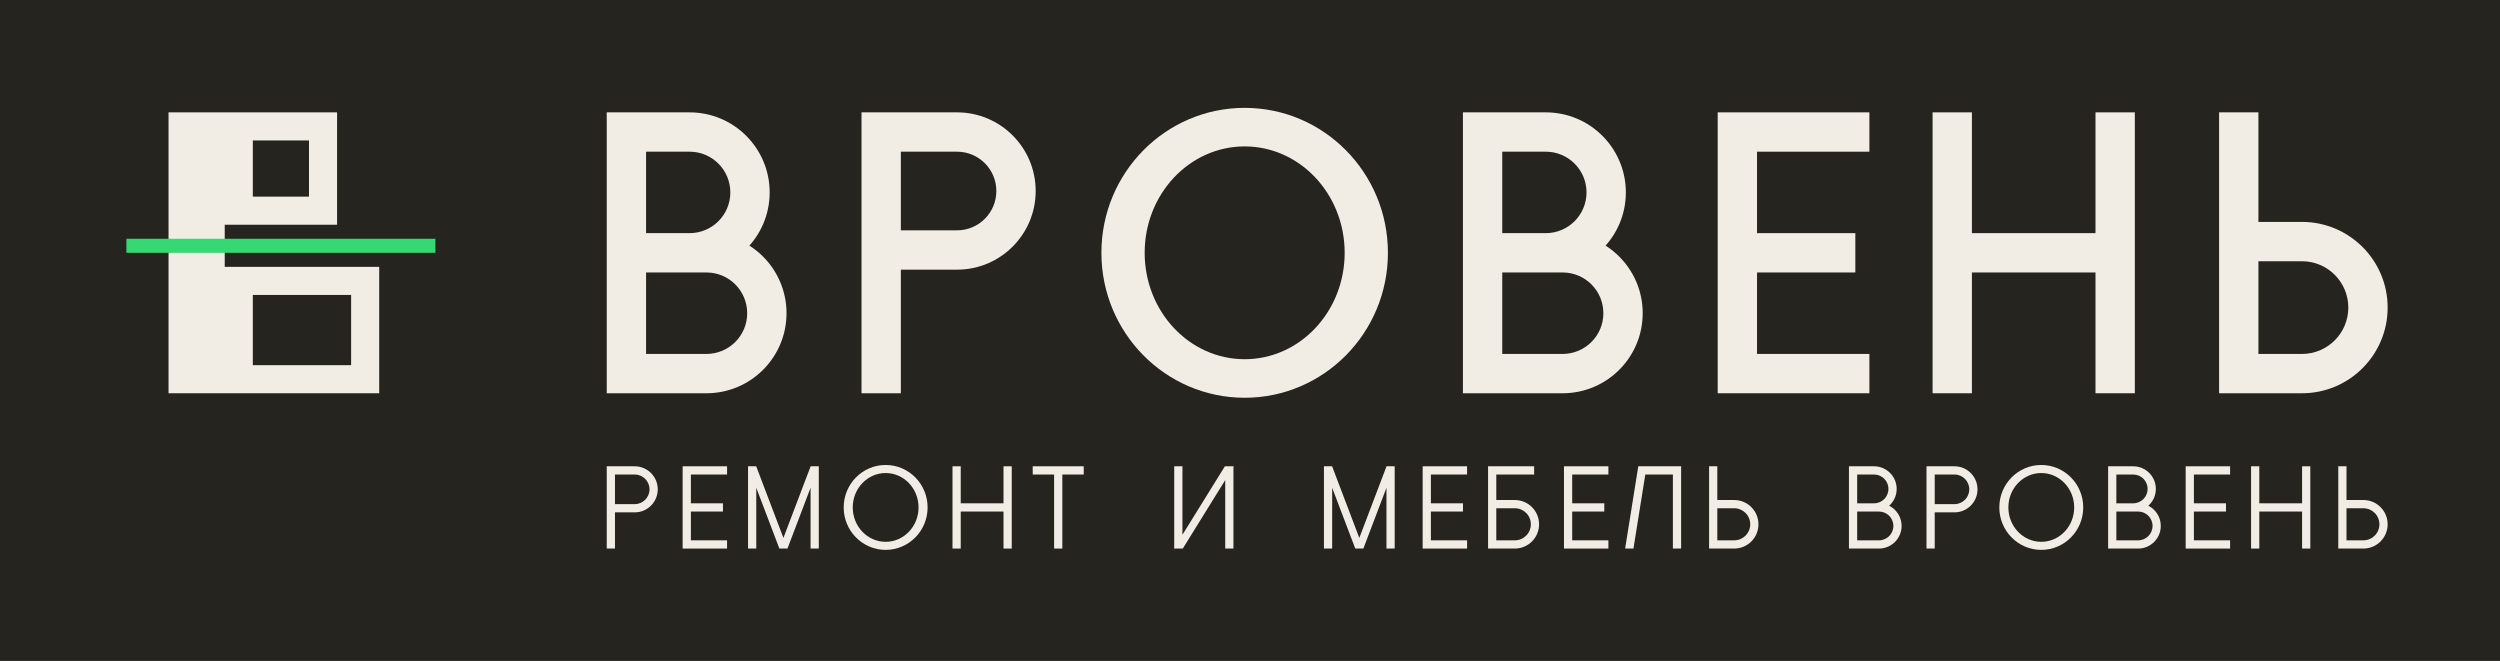
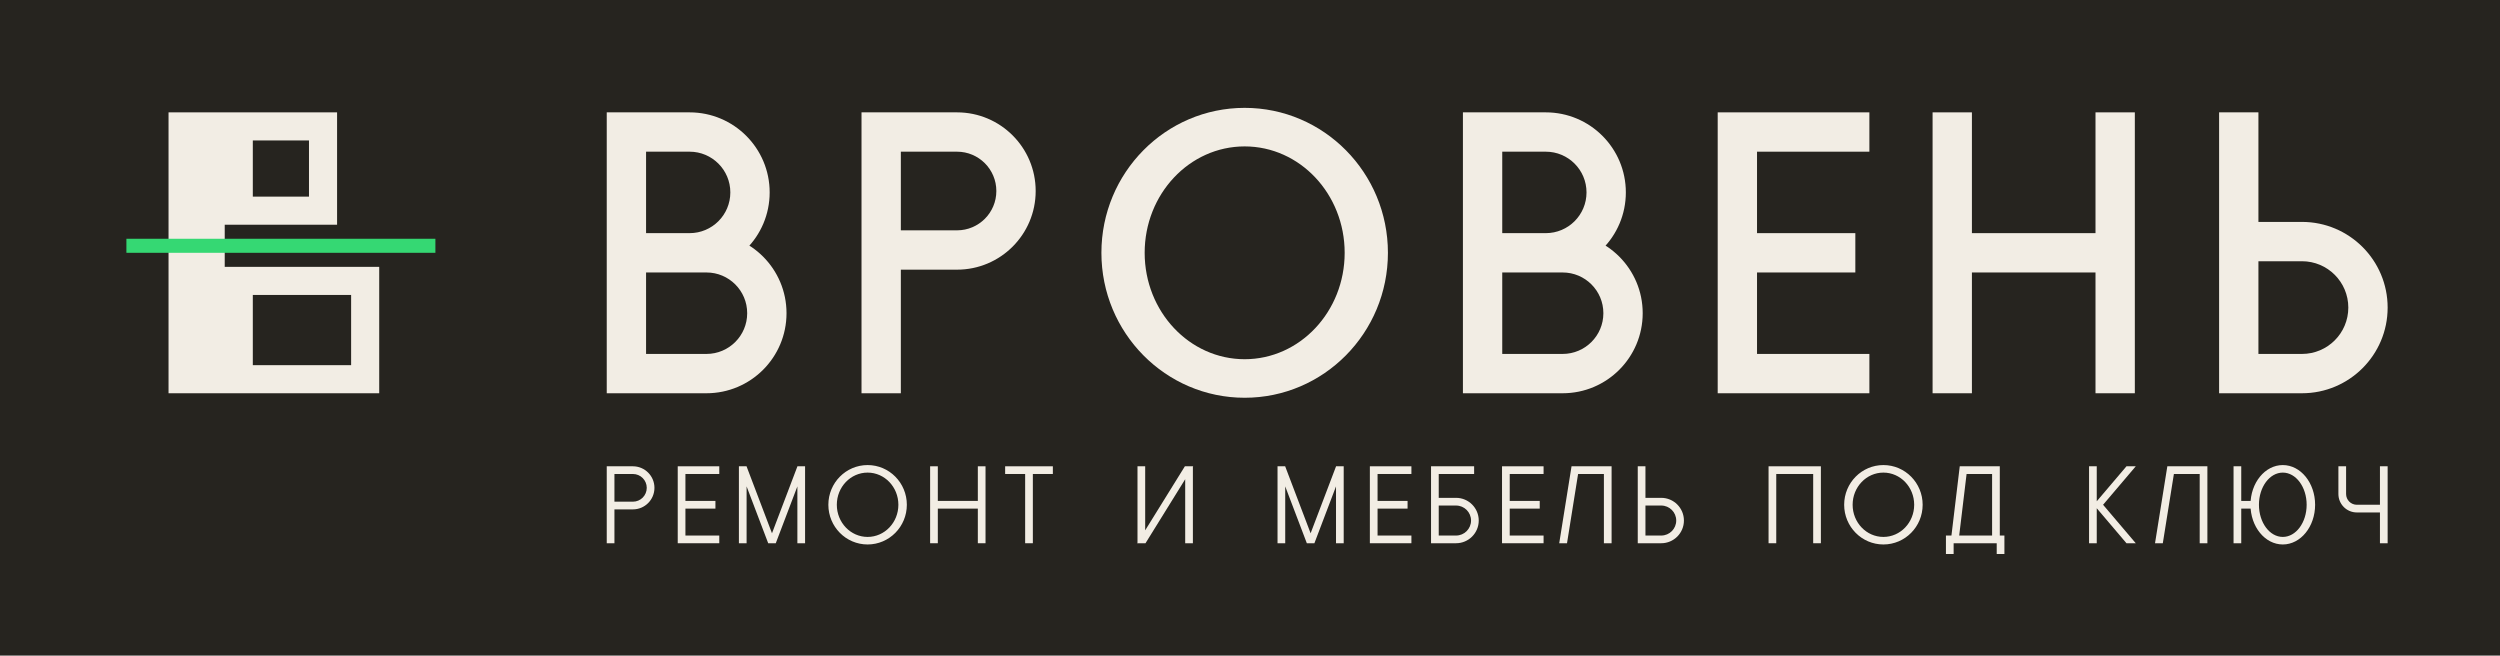
- <svg xmlns="http://www.w3.org/2000/svg" viewBox="0 0 890 235.29" width="890" height="235.29" role="img" aria-label="ВРОВЕНЬ">
-   <rect width="890" height="235.29" fill="#26241F" />
+ <svg xmlns="http://www.w3.org/2000/svg" viewBox="0 0 890 233.39" width="890" height="233.39" role="img" aria-label="ВРОВЕНЬ">
+   <rect width="890" height="233.39" fill="#26241F" />
  <g transform="translate(40 30) scale(5)">
    <path fill="#F2EDE4" fill-rule="evenodd" d="M4 2H8V22H4ZM8 2H16V10H8ZM10 4V8H14V4ZM8 13H19V22H8ZM10 15V20H17V15Z" />
    <path fill="#35D873" d="M1 11H23V12H1Z" />
  </g>
  <g transform="translate(216 40) scale(1)" fill="#F2EDE4">
    <path transform="translate(0 0)" d="M0 0H14V100H0ZM0 0H29.5A28.5 28.5 0 0 1 29.5 57H0ZM14 14V43H29.5A14.5 14.5 0 0 0 29.5 14ZM0 43H35.5A28.5 28.5 0 0 1 35.5 100H0ZM14 57V86H35.5A14.5 14.5 0 0 0 35.5 57Z" />
    <path transform="translate(90.7 0)" d="M0 0H14V100H0ZM0 0H34A28 28 0 0 1 34 56H0ZM14 14V42H34A14 14 0 0 0 34 14Z" />
    <path transform="translate(176.1 0)" d="M0 50A51 51.6 0 1 1 102 50A51 51.6 0 1 1 0 50ZM15.4 50A35.6 37.88 0 1 0 86.6 50A35.6 37.88 0 1 0 15.4 50Z" />
    <path transform="translate(304.8 0)" d="M0 0H14V100H0ZM0 0H29.5A28.5 28.5 0 0 1 29.5 57H0ZM14 14V43H29.5A14.5 14.5 0 0 0 29.5 14ZM0 43H35.5A28.5 28.5 0 0 1 35.5 100H0ZM14 57V86H35.5A14.5 14.5 0 0 0 35.5 57Z" />
    <path transform="translate(395.5 0)" d="M0 0H14V100H0ZM0 0H54V14H0ZM0 43H49V57H0ZM0 86H54V100H0Z" />
    <path transform="translate(472 0)" d="M0 0H14V100H0ZM58 0H72V100H58ZM0 43H72V57H0Z" />
    <path transform="translate(574 0)" d="M0 0H14V100H0ZM0 39H29.5A30.5 30.5 0 0 1 29.5 100H0ZM14 53V86H29.5A16.5 16.5 0 0 0 29.5 53Z" />
  </g>
-   <g transform="translate(216 166) scale(0.292876)" fill="#F2EDE4">
+   <g transform="translate(216 166) scale(0.273923)" fill="#F2EDE4">
    <path transform="translate(0 0)" d="M0 0H10V100H0ZM0 0H34A28 28 0 0 1 34 56H0ZM10 10V46H34A18 18 0 0 0 34 10Z" />
    <path transform="translate(92.26 0)" d="M0 0H10V100H0ZM0 0H54V10H0ZM0 45H49V55H0ZM0 90H54V100H0Z" />
    <path transform="translate(171.76 0)" d="M0 0H10V100H0ZM76 0H86V100H76ZM0.08 0L9.92 0L47.92 100L38.08 100ZM76.08 0L85.92 0L47.92 100L38.08 100Z" />
    <path transform="translate(288.02 0)" d="M0 50A51 51.6 0 1 1 102 50A51 51.6 0 1 1 0 50ZM11 50A40 41.8 0 1 0 91 50A40 41.8 0 1 0 11 50Z" />
    <path transform="translate(420.28 0)" d="M0 0H10V100H0ZM62 0H72V100H62ZM0 45H72V55H0Z" />
    <path transform="translate(517.78 0)" d="M0 0H62V10H0ZM26 0H36V100H26Z" />
    <path transform="translate(689.78 0)" d="M0 0H10V100H0ZM62 0H72V100H62ZM61.59 0L72.41 0L10.41 100L-0.41 100Z" />
    <path transform="translate(871.78 0)" d="M0 0H10V100H0ZM76 0H86V100H76ZM0.08 0L9.92 0L47.92 100L38.08 100ZM76.08 0L85.92 0L47.92 100L38.08 100Z" />
    <path transform="translate(991.78 0)" d="M0 0H10V100H0ZM0 0H54V10H0ZM0 45H49V55H0ZM0 90H54V100H0Z" />
    <path transform="translate(1071.28 0)" d="M0 0H10V100H0ZM0 0H56V10H0ZM0 41H32.5A29.5 29.5 0 0 1 32.5 100H0ZM10 51V90H32.5A19.5 19.5 0 0 0 32.5 51Z" />
    <path transform="translate(1163.54 0)" d="M0 0H10V100H0ZM0 0H54V10H0ZM0 45H49V55H0ZM0 90H54V100H0Z" />
    <path transform="translate(1237.94 0)" d="M58 0H68V100H58ZM16 0H68V10H16ZM15.94 0L26.06 0L10.06 100L-0.06 100Z" />
    <path transform="translate(1339.94 0)" d="M0 0H10V100H0ZM0 41H30.5A29.5 29.5 0 0 1 30.5 100H0ZM10 51V90H30.5A19.5 19.5 0 0 0 30.5 51Z" />
-     <path transform="translate(1509.94 0)" d="M0 0H10V100H0ZM0 0H30.5A27.5 27.5 0 0 1 30.5 55H0ZM10 10V45H30.5A17.5 17.5 0 0 0 30.5 10ZM0 45H36.5A27.5 27.5 0 0 1 36.5 100H0ZM10 55V90H36.5A17.5 17.5 0 0 0 36.5 55Z" />
-     <path transform="translate(1604.2 0)" d="M0 0H10V100H0ZM0 0H34A28 28 0 0 1 34 56H0ZM10 10V46H34A18 18 0 0 0 34 10Z" />
-     <path transform="translate(1692.72 0)" d="M0 50A51 51.6 0 1 1 102 50A51 51.6 0 1 1 0 50ZM11 50A40 41.8 0 1 0 91 50A40 41.8 0 1 0 11 50Z" />
-     <path transform="translate(1824.98 0)" d="M0 0H10V100H0ZM0 0H30.5A27.5 27.5 0 0 1 30.5 55H0ZM10 10V45H30.5A17.5 17.5 0 0 0 30.5 10ZM0 45H36.5A27.5 27.5 0 0 1 36.5 100H0ZM10 55V90H36.5A17.5 17.5 0 0 0 36.5 55Z" />
-     <path transform="translate(1919.24 0)" d="M0 0H10V100H0ZM0 0H54V10H0ZM0 45H49V55H0ZM0 90H54V100H0Z" />
-     <path transform="translate(1998.74 0)" d="M0 0H10V100H0ZM62 0H72V100H62ZM0 45H72V55H0Z" />
-     <path transform="translate(2104.74 0)" d="M0 0H10V100H0ZM0 41H30.5A29.5 29.5 0 0 1 30.5 100H0ZM10 51V90H30.5A19.5 19.5 0 0 0 30.5 51Z" />
+     <path transform="translate(1509.94 0)" d="M0 0H10V100H0ZM58 0H68V100H58ZM0 0H68V10H0Z" />
+     <path transform="translate(1608.2 0)" d="M0 50A51 51.6 0 1 1 102 50A51 51.6 0 1 1 0 50ZM11 50A40 41.8 0 1 0 91 50A40 41.8 0 1 0 11 50Z" />
+     <path transform="translate(1740.46 0)" d="M60 0H70V100H60ZM18 0H70V10H18ZM17.96 0L28.04 0L16.04 100L5.96 100ZM0 90H76V100H0ZM0 100H10V114H0ZM66 100H76V114H66Z" />
+     <path transform="translate(1926.46 0)" d="M0 0H10V100H0ZM48.64 0L60.71 0L18.23 50L6.16 50ZM6.16 50L18.23 50L60.71 100L48.64 100Z" />
+     <path transform="translate(2012.26 0)" d="M58 0H68V100H58ZM16 0H68V10H16ZM15.94 0L26.06 0L10.06 100L-0.06 100Z" />
+     <path transform="translate(2114.26 0)" d="M0 0H10V100H0ZM0 45H32V55H0ZM22 50A42 51.6 0 1 1 106 50A42 51.6 0 1 1 22 50ZM33 50A31 41.8 0 1 0 95 50A31 41.8 0 1 0 33 50Z" />
+     <path transform="translate(2250.52 0)" d="M0 0H10V36A14 14 0 0 0 24 50H54V60H24A24 24 0 0 1 0 36ZM54 0H64V100H54Z" />
  </g>
</svg>
